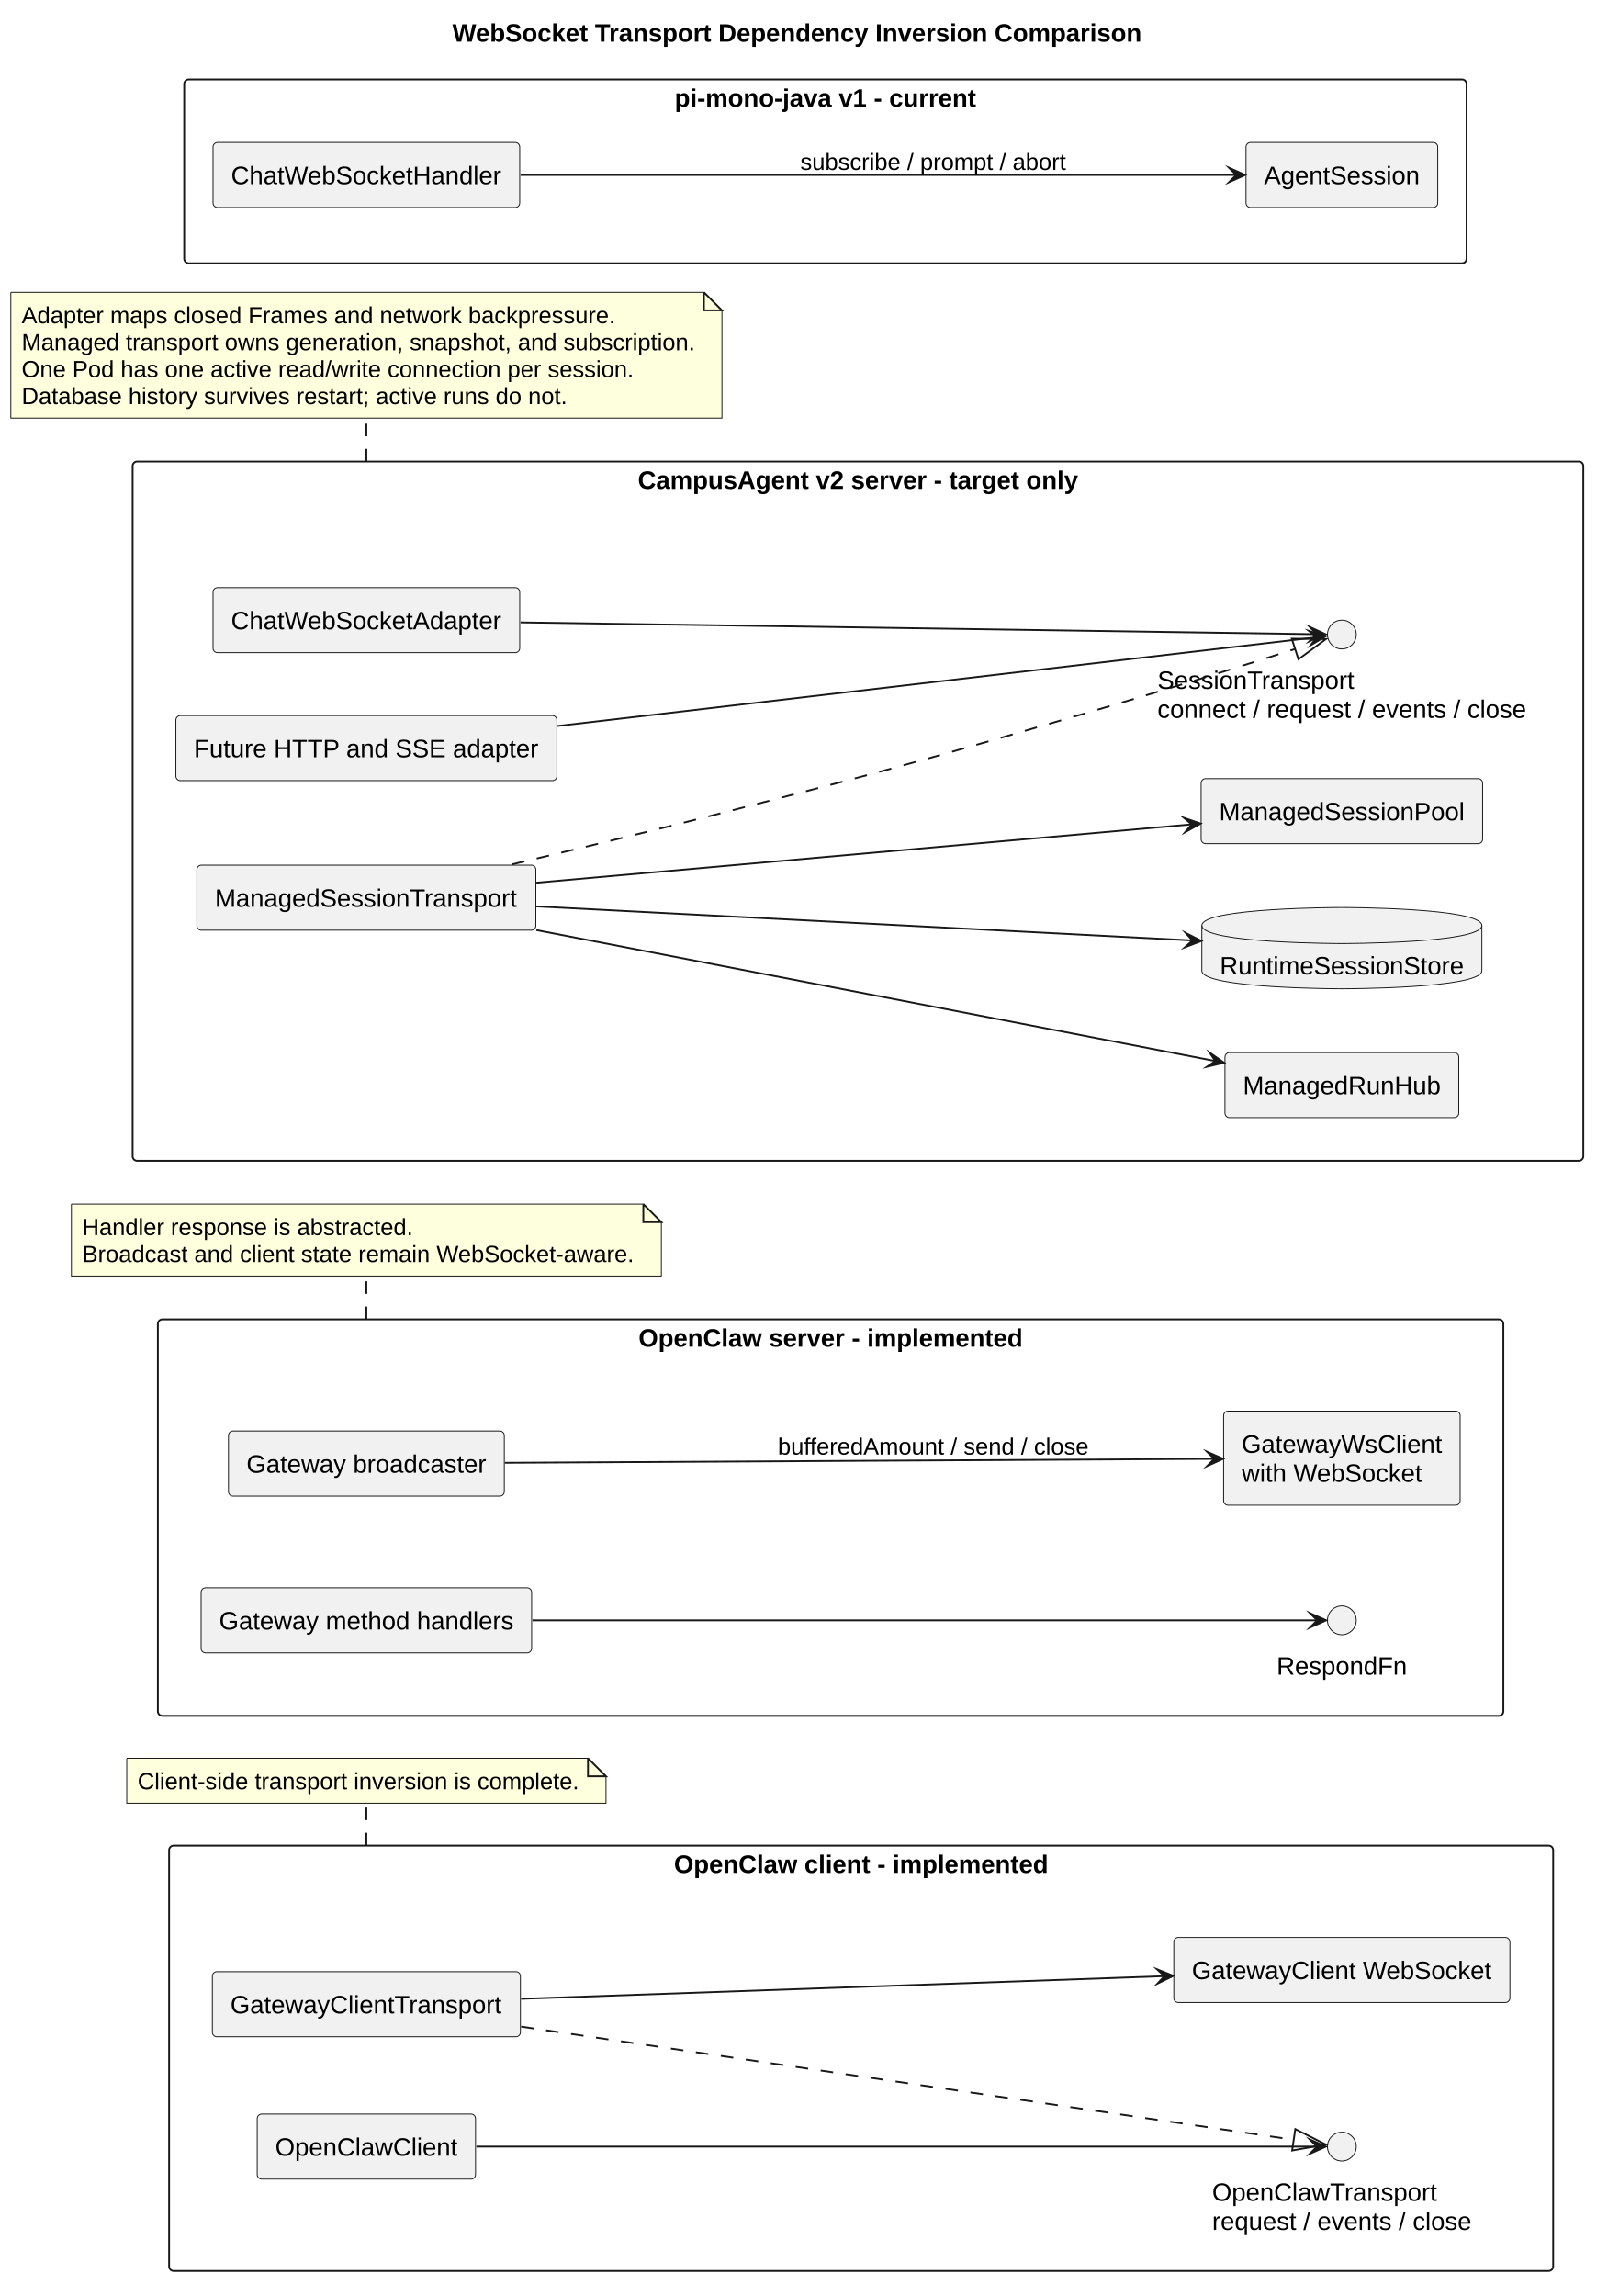
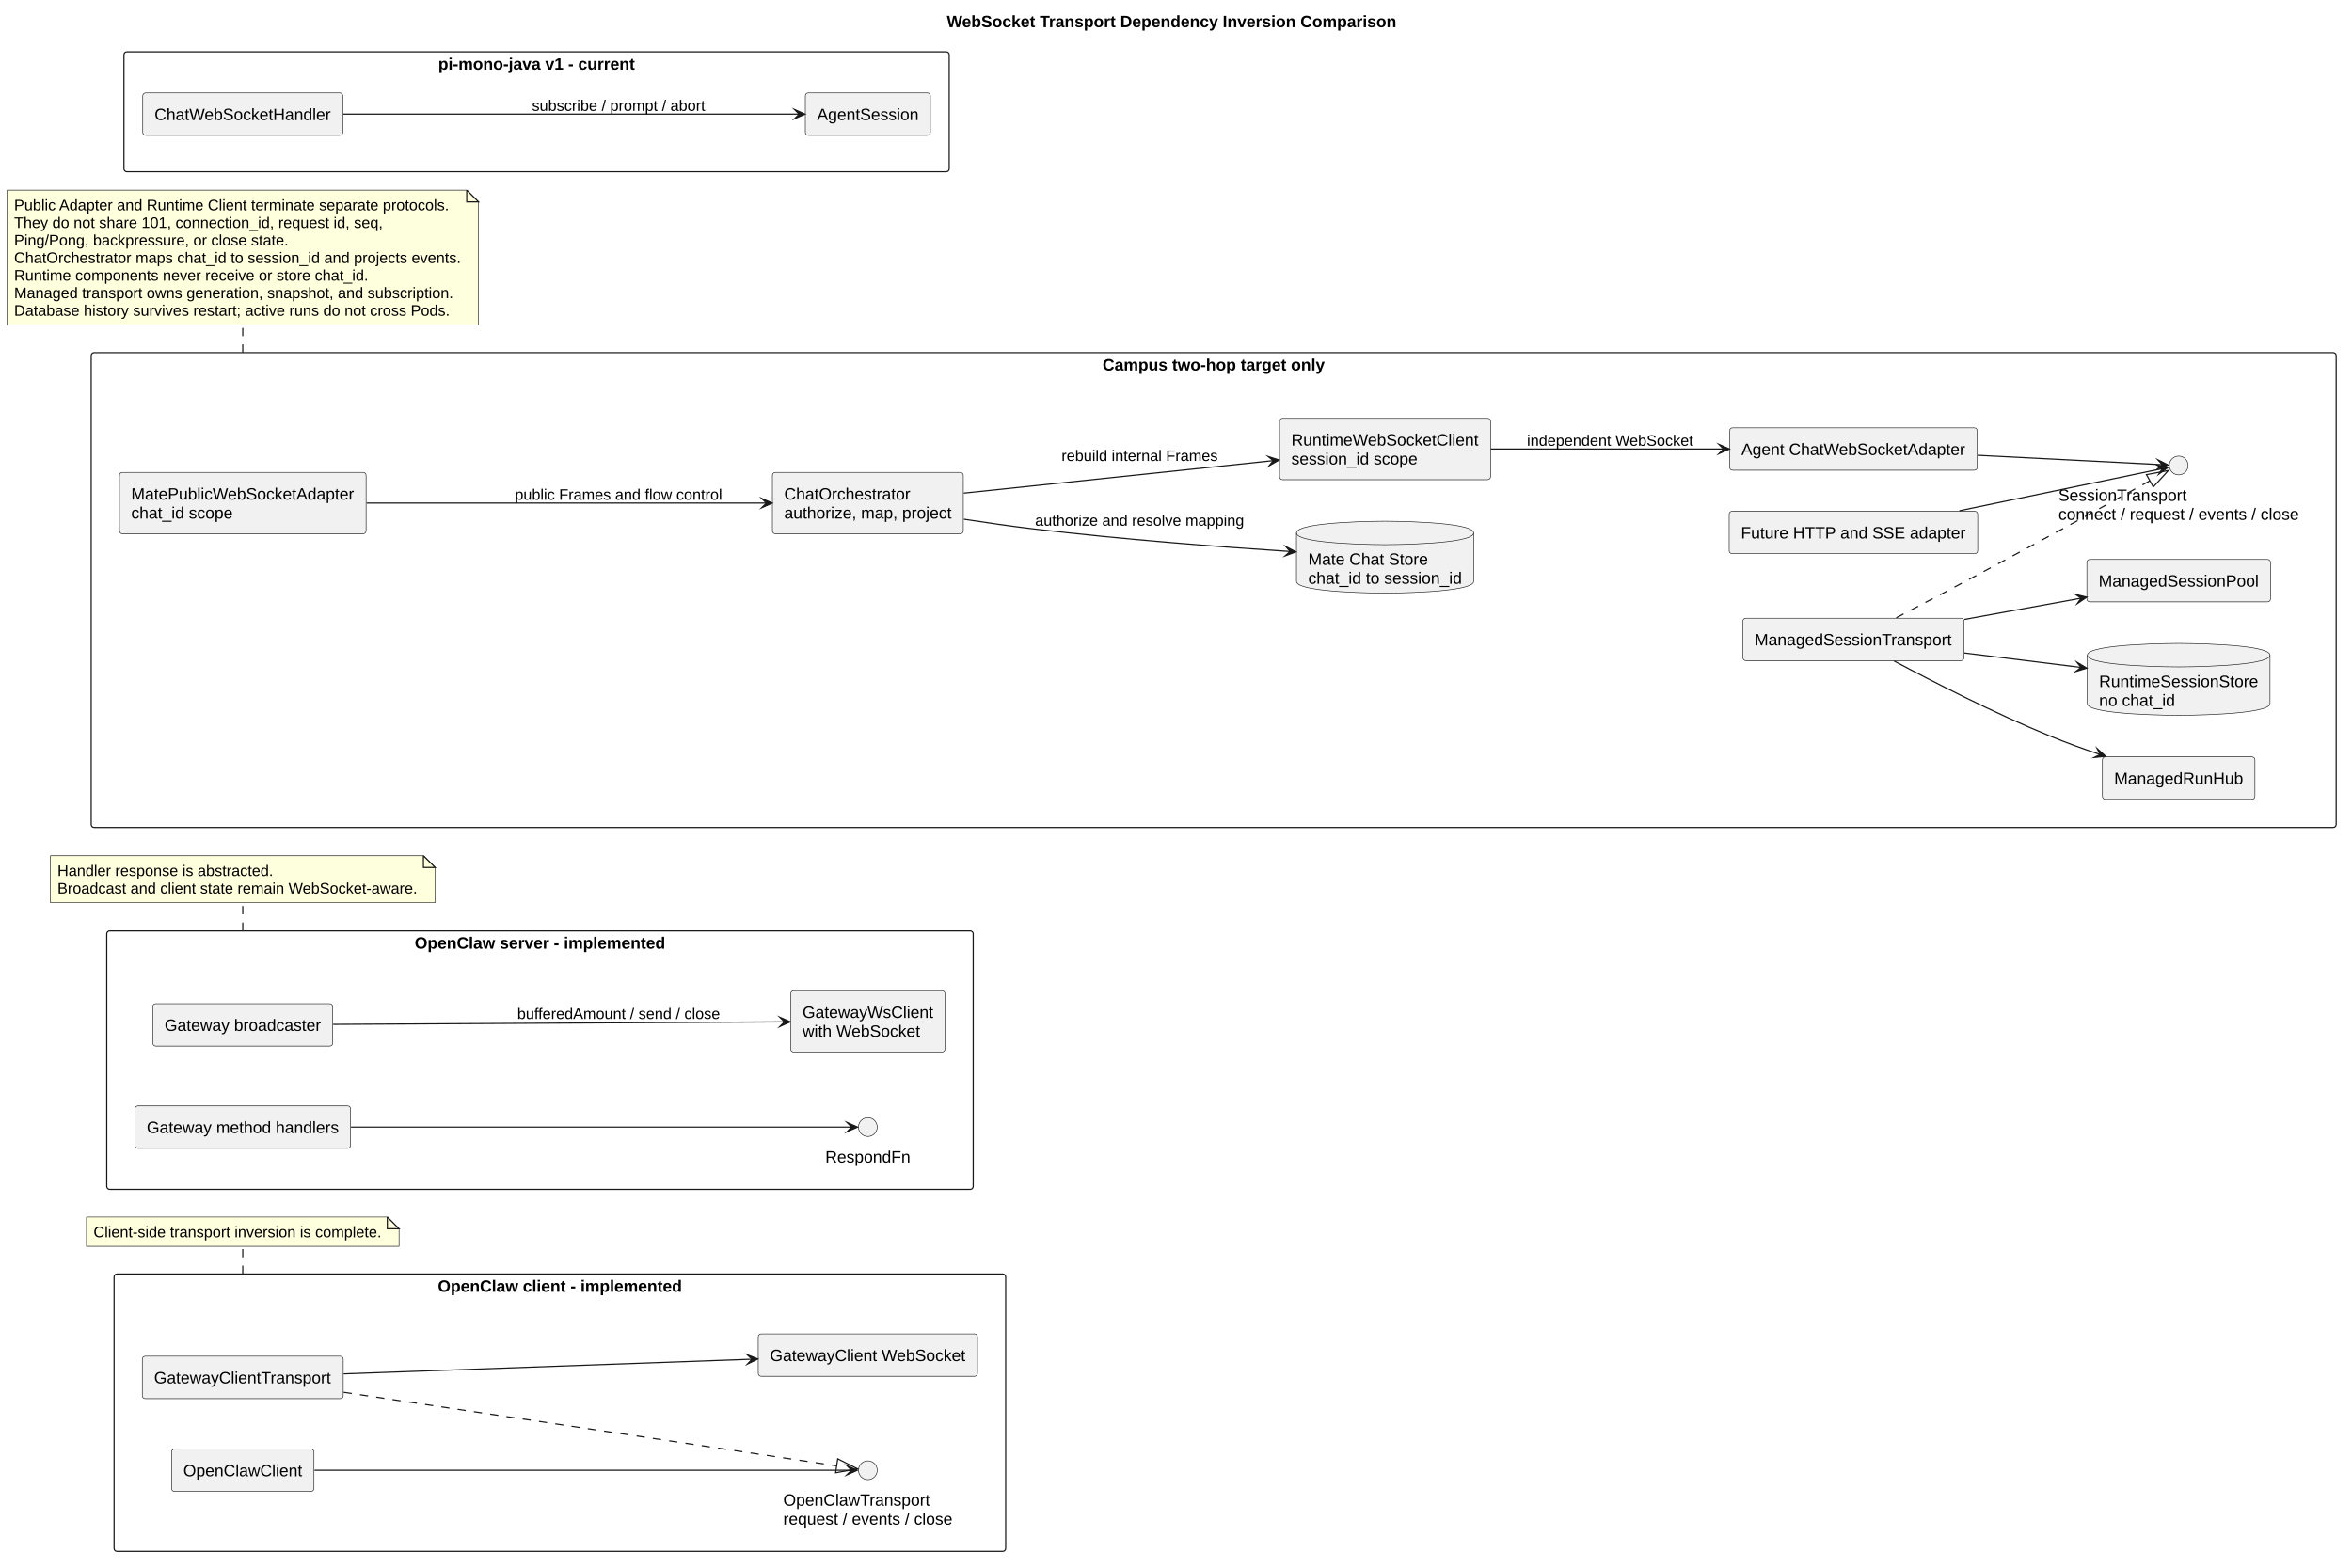
- <svg xmlns="http://www.w3.org/2000/svg" contentStyleType="text/css" data-diagram-type="DESCRIPTION" height="1274px" preserveAspectRatio="none" style="width:892px;height:1274px;background:#FFFFFF;" version="1.1" viewBox="0 0 892 1274" width="892px" zoomAndPan="magnify">
+ <svg xmlns="http://www.w3.org/2000/svg" contentStyleType="text/css" data-diagram-type="DESCRIPTION" height="1334px" preserveAspectRatio="none" style="width:2001px;height:1334px;background:#FFFFFF;" version="1.1" viewBox="0 0 2001 1334" width="2001px" zoomAndPan="magnify">
  <defs />
  <g>
-     <g class="title" data-source-line="285">
-       <text fill="#000000" font-family="Arial" font-size="14" font-weight="700" lengthAdjust="spacing" textLength="383.523" x="251.048" y="23.132">WebSocket Transport Dependency Inversion Comparison</text>
-     </g>
-     <g class="cluster" data-qualified-name="oc_client_pkg" data-source-line="310" id="ent0001">
-       <rect fill="none" height="236" rx="2.5" ry="2.5" style="stroke:#181818;stroke-width:1;" width="768.04" x="93.84" y="1024.099" />
-       <text fill="#000000" font-family="Arial" font-size="14" font-weight="700" lengthAdjust="spacing" textLength="207.703" x="374.008" y="1039.23">OpenClaw client - implemented</text>
-     </g>
-     <g class="cluster" data-qualified-name="oc_server_pkg" data-source-line="321" id="ent0009">
-       <rect fill="none" height="220" rx="2.5" ry="2.5" style="stroke:#181818;stroke-width:1;" width="746.65" x="87.6" y="732.099" />
-       <text fill="#000000" font-family="Arial" font-size="14" font-weight="700" lengthAdjust="spacing" textLength="213.179" x="354.336" y="747.231">OpenClaw server - implemented</text>
-     </g>
-     <g class="cluster" data-qualified-name="java_v1_pkg" data-source-line="331" id="ent0016">
-       <rect fill="none" height="102" rx="2.5" ry="2.5" style="stroke:#181818;stroke-width:1;" width="711.6" x="102.22" y="44.099" />
-       <text fill="#000000" font-family="Arial" font-size="14" font-weight="700" lengthAdjust="spacing" textLength="167.255" x="374.393" y="59.23">pi-mono-java v1 - current</text>
-     </g>
-     <g class="cluster" data-qualified-name="cc_target_pkg" data-source-line="338" id="ent0020">
-       <rect fill="none" height="388" rx="2.5" ry="2.5" style="stroke:#181818;stroke-width:1;" width="805.02" x="73.6" y="256.099" />
-       <text fill="#000000" font-family="Arial" font-size="14" font-weight="700" lengthAdjust="spacing" textLength="244.296" x="353.962" y="271.231">CampusAgent v2 server - target only</text>
-     </g>
-     <g class="entity" data-qualified-name="oc_client_pkg.oc_sdk" data-source-line="311" id="ent0002">
-       <rect fill="#F1F1F1" height="36.099" rx="2.5" ry="2.5" style="stroke:#181818;stroke-width:0.5;" width="121.158" x="142.73" y="1173.049" />
-       <text fill="#000000" font-family="Arial" font-size="14" lengthAdjust="spacing" textLength="101.158" x="152.73" y="1196.18">OpenClawClient</text>
-     </g>
-     <g class="entity" data-qualified-name="oc_client_pkg.oc_transport" data-source-line="312" id="ent0003">
-       <ellipse cx="744.62" cy="1191.099" fill="#F1F1F1" rx="8" ry="8" style="stroke:#181818;stroke-width:0.5;" />
-       <text fill="#000000" font-family="Arial" font-size="14" lengthAdjust="spacing" textLength="125.275" x="672.638" y="1221.23">OpenClawTransport</text>
-       <text fill="#000000" font-family="Arial" font-size="14" lengthAdjust="spacing" textLength="143.965" x="672.638" y="1237.329">request / events / close</text>
-     </g>
-     <g class="entity" data-qualified-name="oc_client_pkg.oc_ws_transport" data-source-line="313" id="ent0004">
-       <rect fill="#F1F1F1" height="36.099" rx="2.5" ry="2.5" style="stroke:#181818;stroke-width:0.5;" width="170.951" x="117.84" y="1094.049" />
-       <text fill="#000000" font-family="Arial" font-size="14" lengthAdjust="spacing" textLength="150.951" x="127.84" y="1117.18">GatewayClientTransport</text>
-     </g>
-     <g class="entity" data-qualified-name="oc_client_pkg.oc_ws_client" data-source-line="314" id="ent0005">
-       <rect fill="#F1F1F1" height="36.099" rx="2.5" ry="2.5" style="stroke:#181818;stroke-width:0.5;" width="186.517" x="651.36" y="1075.049" />
-       <text fill="#000000" font-family="Arial" font-size="14" lengthAdjust="spacing" textLength="166.517" x="661.36" y="1098.18">GatewayClient WebSocket</text>
-     </g>
-     <g class="entity" data-qualified-name="oc_server_pkg.oc_handlers" data-source-line="322" id="ent0010">
-       <rect fill="#F1F1F1" height="36.099" rx="2.5" ry="2.5" style="stroke:#181818;stroke-width:0.5;" width="183.427" x="111.6" y="881.049" />
-       <text fill="#000000" font-family="Arial" font-size="14" lengthAdjust="spacing" textLength="163.427" x="121.6" y="904.181">Gateway method handlers</text>
-     </g>
-     <g class="entity" data-qualified-name="oc_server_pkg.oc_respond" data-source-line="323" id="ent0011">
-       <ellipse cx="744.62" cy="899.099" fill="#F1F1F1" rx="8" ry="8" style="stroke:#181818;stroke-width:0.5;" />
-       <text fill="#000000" font-family="Arial" font-size="14" lengthAdjust="spacing" textLength="72.379" x="708.431" y="929.231">RespondFn</text>
-     </g>
-     <g class="entity" data-qualified-name="oc_server_pkg.oc_broadcast" data-source-line="324" id="ent0012">
-       <rect fill="#F1F1F1" height="36.099" rx="2.5" ry="2.5" style="stroke:#181818;stroke-width:0.5;" width="153.068" x="126.78" y="794.049" />
-       <text fill="#000000" font-family="Arial" font-size="14" lengthAdjust="spacing" textLength="133.068" x="136.78" y="817.181">Gateway broadcaster</text>
-     </g>
-     <g class="entity" data-qualified-name="oc_server_pkg.oc_server_ws" data-source-line="325" id="ent0013">
-       <rect fill="#F1F1F1" height="52.197" rx="2.5" ry="2.5" style="stroke:#181818;stroke-width:0.5;" width="131.255" x="679" y="782.999" />
-       <text fill="#000000" font-family="Arial" font-size="14" lengthAdjust="spacing" textLength="111.255" x="689" y="806.13">GatewayWsClient</text>
-       <text fill="#000000" font-family="Arial" font-size="14" lengthAdjust="spacing" textLength="100.372" x="689" y="822.229">with WebSocket</text>
-     </g>
-     <g class="entity" data-qualified-name="java_v1_pkg.java_handler" data-source-line="332" id="ent0017">
-       <rect fill="#F1F1F1" height="36.099" rx="2.5" ry="2.5" style="stroke:#181818;stroke-width:0.5;" width="170.185" x="118.22" y="79.049" />
-       <text fill="#000000" font-family="Arial" font-size="14" lengthAdjust="spacing" textLength="150.185" x="128.22" y="102.18">ChatWebSocketHandler</text>
-     </g>
-     <g class="entity" data-qualified-name="java_v1_pkg.java_agent" data-source-line="333" id="ent0018">
-       <rect fill="#F1F1F1" height="36.099" rx="2.5" ry="2.5" style="stroke:#181818;stroke-width:0.5;" width="106.393" x="691.43" y="79.049" />
-       <text fill="#000000" font-family="Arial" font-size="14" lengthAdjust="spacing" textLength="86.393" x="701.43" y="102.18">AgentSession</text>
-     </g>
-     <g class="entity" data-qualified-name="cc_target_pkg.cc_adapter" data-source-line="339" id="ent0021">
-       <rect fill="#F1F1F1" height="36.099" rx="2.5" ry="2.5" style="stroke:#181818;stroke-width:0.5;" width="170.192" x="118.22" y="326.049" />
-       <text fill="#000000" font-family="Arial" font-size="14" lengthAdjust="spacing" textLength="150.192" x="128.22" y="349.18">ChatWebSocketAdapter</text>
-     </g>
-     <g class="entity" data-qualified-name="cc_target_pkg.cc_transport" data-source-line="340" id="ent0022">
-       <ellipse cx="744.62" cy="352.099" fill="#F1F1F1" rx="8" ry="8" style="stroke:#181818;stroke-width:0.5;" />
-       <text fill="#000000" font-family="Arial" font-size="14" lengthAdjust="spacing" textLength="109.717" x="642.286" y="382.231">SessionTransport</text>
-       <text fill="#000000" font-family="Arial" font-size="14" lengthAdjust="spacing" textLength="204.668" x="642.286" y="398.329">connect / request / events / close</text>
-     </g>
-     <g class="entity" data-qualified-name="cc_target_pkg.cc_managed" data-source-line="341" id="ent0023">
-       <rect fill="#F1F1F1" height="36.099" rx="2.5" ry="2.5" style="stroke:#181818;stroke-width:0.5;" width="188.096" x="109.26" y="480.049" />
-       <text fill="#000000" font-family="Arial" font-size="14" lengthAdjust="spacing" textLength="168.096" x="119.26" y="503.18">ManagedSessionTransport</text>
-     </g>
-     <g class="entity" data-qualified-name="cc_target_pkg.cc_pool" data-source-line="342" id="ent0024">
-       <rect fill="#F1F1F1" height="36.099" rx="2.5" ry="2.5" style="stroke:#181818;stroke-width:0.5;" width="156.206" x="666.52" y="432.049" />
-       <text fill="#000000" font-family="Arial" font-size="14" lengthAdjust="spacing" textLength="136.206" x="676.52" y="455.18">ManagedSessionPool</text>
-     </g>
-     <g class="entity" data-qualified-name="cc_target_pkg.cc_hub" data-source-line="343" id="ent0025">
-       <rect fill="#F1F1F1" height="36.099" rx="2.5" ry="2.5" style="stroke:#181818;stroke-width:0.5;" width="129.744" x="679.75" y="584.049" />
-       <text fill="#000000" font-family="Arial" font-size="14" lengthAdjust="spacing" textLength="109.744" x="689.75" y="607.181">ManagedRunHub</text>
-     </g>
-     <g class="entity" data-qualified-name="cc_target_pkg.cc_store" data-source-line="344" id="ent0026">
-       <path d="M666.92,513.549 C666.92,503.549 744.62,503.549 744.62,503.549 C744.62,503.549 822.319,503.549 822.319,513.549 L822.319,538.647 C822.319,548.647 744.62,548.647 744.62,548.647 C744.62,548.647 666.92,548.647 666.92,538.647 L666.92,513.549" fill="#F1F1F1" style="stroke:#181818;stroke-width:0.5;" />
-       <path d="M666.92,513.549 C666.92,523.549 744.62,523.549 744.62,523.549 C744.62,523.549 822.319,523.549 822.319,513.549" fill="none" style="stroke:#181818;stroke-width:0.5;" />
-       <text fill="#000000" font-family="Arial" font-size="14" lengthAdjust="spacing" textLength="135.399" x="676.92" y="540.681">RuntimeSessionStore</text>
-     </g>
-     <g class="entity" data-qualified-name="cc_target_pkg.cc_sse" data-source-line="345" id="ent0027">
-       <rect fill="#F1F1F1" height="36.099" rx="2.5" ry="2.5" style="stroke:#181818;stroke-width:0.5;" width="211.427" x="97.6" y="397.049" />
-       <text fill="#000000" font-family="Arial" font-size="14" lengthAdjust="spacing" textLength="191.427" x="107.6" y="420.18">Future HTTP and SSE adapter</text>
-     </g>
-     <g class="entity" data-qualified-name="GMN34" data-source-line="356" id="ent0035">
-       <path d="M70.34,975.629 L70.34,1000.577 L336.277,1000.577 L336.277,985.629 L326.277,975.629 L70.34,975.629" fill="#FEFFDD" style="stroke:#181818;stroke-width:0.5;" />
-       <path d="M326.277,975.629 L326.277,985.629 L336.277,985.629 L326.277,975.629" fill="#FEFFDD" style="stroke:#181818;stroke-width:1;" />
-       <text fill="#000000" font-family="Arial" font-size="13" lengthAdjust="spacing" textLength="244.937" x="76.34" y="992.822">Client-side transport inversion is complete.</text>
-     </g>
-     <g class="entity" data-qualified-name="GMN37" data-source-line="360" id="ent0038">
-       <path d="M39.63,668.149 L39.63,708.046 L367,708.046 L367,678.149 L357,668.149 L39.63,668.149" fill="#FEFFDD" style="stroke:#181818;stroke-width:0.5;" />
-       <path d="M357,668.149 L357,678.149 L367,678.149 L357,668.149" fill="#FEFFDD" style="stroke:#181818;stroke-width:1;" />
-       <text fill="#000000" font-family="Arial" font-size="13" lengthAdjust="spacing" textLength="183.542" x="45.63" y="685.342">Handler response is abstracted.</text>
-       <text fill="#000000" font-family="Arial" font-size="13" lengthAdjust="spacing" textLength="306.37" x="45.63" y="700.291">Broadcast and client state remain WebSocket-aware.</text>
-     </g>
-     <g class="entity" data-qualified-name="GMN40" data-source-line="365" id="ent0041">
-       <path d="M6,162.199 L6,231.994 L400.623,231.994 L400.623,172.199 L390.623,162.199 L6,162.199" fill="#FEFFDD" style="stroke:#181818;stroke-width:0.5;" />
-       <path d="M390.623,162.199 L390.623,172.199 L400.623,172.199 L390.623,162.199" fill="#FEFFDD" style="stroke:#181818;stroke-width:1;" />
-       <text fill="#000000" font-family="Arial" font-size="13" lengthAdjust="spacing" textLength="329.488" x="12" y="179.393">Adapter maps closed Frames and network backpressure.</text>
-       <text fill="#000000" font-family="Arial" font-size="13" lengthAdjust="spacing" textLength="373.623" x="12" y="194.341">Managed transport owns generation, snapshot, and subscription.</text>
-       <text fill="#000000" font-family="Arial" font-size="13" lengthAdjust="spacing" textLength="339.644" x="12" y="209.29">One Pod has one active read/write connection per session.</text>
-       <text fill="#000000" font-family="Arial" font-size="13" lengthAdjust="spacing" textLength="302.745" x="12" y="224.239">Database history survives restart; active runs do not.</text>
-     </g>
-     <g class="link" data-entity-1="ent0002" data-entity-2="ent0003" data-link-type="dependency" data-source-line="316" id="lnk6">
-       <path d="M264.35,1191.099 C392.29,1191.099 679.36,1191.099 730.81,1191.099" fill="none" id="oc_sdk-to-oc_transport" style="stroke:#181818;stroke-width:1;" />
-       <polygon fill="#181818" points="735.81,1191.099,726.81,1187.099,730.81,1191.099,726.81,1195.099,735.81,1191.099" style="stroke:#181818;stroke-width:1;stroke-linejoin:miter;stroke-miterlimit:10;" />
-     </g>
-     <g class="link" data-entity-1="ent0004" data-entity-2="ent0003" data-link-type="extension" data-source-line="317" id="lnk7">
-       <path d="M289.17,1124.529 C426.51,1144.649 669.28,1180.21 717.9,1187.331" fill="none" id="oc_ws_transport-to-oc_transport" style="stroke:#181818;stroke-width:1;stroke-dasharray:7,7;" />
-       <polygon fill="none" points="735.71,1189.939,718.769,1181.394,717.031,1193.267,735.71,1189.939" style="stroke:#181818;stroke-width:1;stroke-linejoin:miter;stroke-miterlimit:10;" />
-     </g>
-     <g class="link" data-entity-1="ent0004" data-entity-2="ent0005" data-link-type="dependency" data-source-line="318" id="lnk8">
-       <path d="M289.17,1109.109 C387.66,1105.639 544.503,1100.115 646.133,1096.535" fill="none" id="oc_ws_transport-to-oc_ws_client" style="stroke:#181818;stroke-width:1;" />
-       <polygon fill="#181818" points="651.13,1096.359,641.995,1092.678,646.133,1096.535,642.276,1100.673,651.13,1096.359" style="stroke:#181818;stroke-width:1;stroke-linejoin:miter;stroke-miterlimit:10;" />
-     </g>
-     <g class="link" data-entity-1="ent0010" data-entity-2="ent0011" data-link-type="dependency" data-source-line="327" id="lnk14">
-       <path d="M295.49,899.099 C434.56,899.099 683.57,899.099 730.92,899.099" fill="none" id="oc_handlers-to-oc_respond" style="stroke:#181818;stroke-width:1;" />
-       <polygon fill="#181818" points="735.92,899.099,726.92,895.099,730.92,899.099,726.92,903.099,735.92,899.099" style="stroke:#181818;stroke-width:1;stroke-linejoin:miter;stroke-miterlimit:10;" />
-     </g>
-     <g class="link" data-entity-1="ent0012" data-entity-2="ent0013" data-link-type="dependency" data-source-line="328" id="lnk15">
-       <path d="M280.15,811.679 C386.63,811.089 573.59,810.047 673.78,809.487" fill="none" id="oc_broadcast-to-oc_server_ws" style="stroke:#181818;stroke-width:1;" />
-       <polygon fill="#181818" points="678.78,809.459,669.758,805.509,673.78,809.487,669.803,813.509,678.78,809.459" style="stroke:#181818;stroke-width:1;stroke-linejoin:miter;stroke-miterlimit:10;" />
-       <text fill="#000000" font-family="Arial" font-size="13" lengthAdjust="spacing" textLength="172.713" x="431.62" y="807.092">bufferedAmount / send / close</text>
-     </g>
-     <g class="link" data-entity-1="ent0017" data-entity-2="ent0018" data-link-type="dependency" data-source-line="335" id="lnk19">
-       <path d="M288.88,97.099 C401.52,97.099 592.45,97.099 685.99,97.099" fill="none" id="java_handler-to-java_agent" style="stroke:#181818;stroke-width:1;" />
-       <polygon fill="#181818" points="690.99,97.099,681.99,93.099,685.99,97.099,681.99,101.099,690.99,97.099" style="stroke:#181818;stroke-width:1;stroke-linejoin:miter;stroke-miterlimit:10;" />
-       <text fill="#000000" font-family="Arial" font-size="13" lengthAdjust="spacing" textLength="147.399" x="444.12" y="94.293">subscribe / prompt / abort</text>
-     </g>
-     <g class="link" data-entity-1="ent0021" data-entity-2="ent0022" data-link-type="dependency" data-source-line="347" id="lnk28">
-       <path d="M288.88,345.349 C426.13,347.389 682.02,351.185 730.701,351.905" fill="none" id="cc_adapter-to-cc_transport" style="stroke:#181818;stroke-width:1;" />
-       <polygon fill="#181818" points="735.7,351.979,726.76,347.846,730.701,351.905,726.642,355.845,735.7,351.979" style="stroke:#181818;stroke-width:1;stroke-linejoin:miter;stroke-miterlimit:10;" />
-     </g>
-     <g class="link" data-entity-1="ent0027" data-entity-2="ent0022" data-link-type="dependency" data-source-line="348" id="lnk29">
-       <path d="M309.26,402.839 C450.52,386.339 684.574,358.999 730.794,353.599" fill="none" id="cc_sse-to-cc_transport" style="stroke:#181818;stroke-width:1;" />
-       <polygon fill="#181818" points="735.76,353.019,726.357,350.09,730.794,353.599,727.285,358.036,735.76,353.019" style="stroke:#181818;stroke-width:1;stroke-linejoin:miter;stroke-miterlimit:10;" />
-     </g>
-     <g class="link" data-entity-1="ent0023" data-entity-2="ent0022" data-link-type="extension" data-source-line="349" id="lnk30">
-       <path d="M284.21,479.599 C319.9,471.169 362.44,460.909 400.62,451.099 C491.69,427.709 514.37,421.439 604.62,395.099 C654.82,380.449 697.581,366.88 718.671,360.11" fill="none" id="cc_managed-to-cc_transport" style="stroke:#181818;stroke-width:1;stroke-dasharray:7,7;" />
-       <polygon fill="none" points="735.81,354.609,716.837,354.397,720.505,365.823,735.81,354.609" style="stroke:#181818;stroke-width:1;stroke-linejoin:miter;stroke-miterlimit:10;" />
-     </g>
-     <g class="link" data-entity-1="ent0023" data-entity-2="ent0024" data-link-type="dependency" data-source-line="350" id="lnk31">
-       <path d="M297.64,489.789 C401.95,480.509 563.97,466.092 661.29,457.422" fill="none" id="cc_managed-to-cc_pool" style="stroke:#181818;stroke-width:1;" />
-       <polygon fill="#181818" points="666.27,456.979,656.951,453.793,661.29,457.422,657.66,461.762,666.27,456.979" style="stroke:#181818;stroke-width:1;stroke-linejoin:miter;stroke-miterlimit:10;" />
-     </g>
-     <g class="link" data-entity-1="ent0023" data-entity-2="ent0025" data-link-type="dependency" data-source-line="351" id="lnk32">
-       <path d="M297.64,516.099 C406.77,537.139 579.62,570.472 674.41,588.752" fill="none" id="cc_managed-to-cc_hub" style="stroke:#181818;stroke-width:1;" />
-       <polygon fill="#181818" points="679.32,589.699,671.24,584.067,674.41,588.752,669.725,591.922,679.32,589.699" style="stroke:#181818;stroke-width:1;stroke-linejoin:miter;stroke-miterlimit:10;" />
-     </g>
-     <g class="link" data-entity-1="ent0023" data-entity-2="ent0026" data-link-type="dependency" data-source-line="352" id="lnk33">
-       <path d="M297.64,502.949 C402.1,508.369 564.437,516.799 661.707,521.849" fill="none" id="cc_managed-to-cc_store" style="stroke:#181818;stroke-width:1;" />
-       <polygon fill="#181818" points="666.7,522.109,657.919,517.647,661.707,521.849,657.505,525.637,666.7,522.109" style="stroke:#181818;stroke-width:1;stroke-linejoin:miter;stroke-miterlimit:10;" />
-     </g>
-     <g class="link" data-entity-1="ent0001" data-entity-2="ent0035" data-link-type="association" data-source-line="356" id="lnk36">
-       <path d="M203.31,1023.949 C203.31,1023.884 203.31,1023.819 203.31,1023.754 C203.31,1023.625 203.31,1023.495 203.31,1023.365 C203.31,1023.106 203.31,1022.846 203.31,1022.587 C203.31,1021.549 203.31,1020.512 203.31,1019.474 C203.31,1017.399 203.31,1015.324 203.31,1013.249 C203.31,1009.099 203.31,1004.949 203.31,1000.799" fill="none" id="oc_client_pkg-GMN34" style="stroke:#181818;stroke-width:1;stroke-dasharray:7,7;" />
-     </g>
-     <g class="link" data-entity-1="ent0009" data-entity-2="ent0038" data-link-type="association" data-source-line="360" id="lnk39">
-       <path d="M203.31,731.96 C203.31,731.894 203.31,731.83 203.31,731.765 C203.31,731.245 203.31,730.725 203.31,730.206 C203.31,729.166 203.31,728.127 203.31,727.087 C203.31,725.009 203.31,722.93 203.31,720.851 C203.31,716.694 203.31,712.536 203.31,708.379" fill="none" id="oc_server_pkg-GMN37" style="stroke:#181818;stroke-width:1;stroke-dasharray:7,7;" />
-     </g>
-     <g class="link" data-entity-1="ent0020" data-entity-2="ent0041" data-link-type="association" data-source-line="365" id="lnk42">
-       <path d="M203.31,256.062 C203.31,255.996 203.31,255.931 203.31,255.866 C203.31,255.345 203.31,254.825 203.31,254.304 C203.31,253.262 203.31,252.221 203.31,251.179 C203.31,249.096 203.31,247.013 203.31,244.93 C203.31,240.763 203.31,236.596 203.31,232.429" fill="none" id="cc_target_pkg-GMN40" style="stroke:#181818;stroke-width:1;stroke-dasharray:7,7;" />
+     <g class="title" data-source-line="316">
+       <text fill="#000000" font-family="Arial" font-size="14" font-weight="700" lengthAdjust="spacing" textLength="383.523" x="805.508" y="23.132">WebSocket Transport Dependency Inversion Comparison</text>
+     </g>
+     <g class="cluster" data-qualified-name="oc_client_pkg" data-source-line="344" id="ent0001">
+       <rect fill="none" height="236" rx="2.5" ry="2.5" style="stroke:#181818;stroke-width:1;" width="758.53" x="97.07" y="1084.099" />
+       <text fill="#000000" font-family="Arial" font-size="14" font-weight="700" lengthAdjust="spacing" textLength="207.703" x="372.483" y="1099.23">OpenClaw client - implemented</text>
+     </g>
+     <g class="cluster" data-qualified-name="oc_server_pkg" data-source-line="355" id="ent0009">
+       <rect fill="none" height="220" rx="2.5" ry="2.5" style="stroke:#181818;stroke-width:1;" width="737.14" x="90.83" y="792.099" />
+       <text fill="#000000" font-family="Arial" font-size="14" font-weight="700" lengthAdjust="spacing" textLength="213.179" x="352.811" y="807.231">OpenClaw server - implemented</text>
+     </g>
+     <g class="cluster" data-qualified-name="java_v1_pkg" data-source-line="365" id="ent0016">
+       <rect fill="none" height="102" rx="2.5" ry="2.5" style="stroke:#181818;stroke-width:1;" width="702.09" x="105.45" y="44.099" />
+       <text fill="#000000" font-family="Arial" font-size="14" font-weight="700" lengthAdjust="spacing" textLength="167.255" x="372.868" y="59.23">pi-mono-java v1 - current</text>
+     </g>
+     <g class="cluster" data-qualified-name="cc_target_pkg" data-source-line="372" id="ent0020">
+       <rect fill="none" height="404" rx="2.5" ry="2.5" style="stroke:#181818;stroke-width:1;" width="1909.94" x="77.6" y="300.099" />
+       <text fill="#000000" font-family="Arial" font-size="14" font-weight="700" lengthAdjust="spacing" textLength="189" x="938.07" y="315.231">Campus two-hop target only</text>
+     </g>
+     <g class="entity" data-qualified-name="oc_client_pkg.oc_sdk" data-source-line="345" id="ent0002">
+       <rect fill="#F1F1F1" height="36.099" rx="2.5" ry="2.5" style="stroke:#181818;stroke-width:0.5;" width="121.158" x="145.96" y="1233.049" />
+       <text fill="#000000" font-family="Arial" font-size="14" lengthAdjust="spacing" textLength="101.158" x="155.96" y="1256.18">OpenClawClient</text>
+     </g>
+     <g class="entity" data-qualified-name="oc_client_pkg.oc_transport" data-source-line="346" id="ent0003">
+       <ellipse cx="738.34" cy="1251.099" fill="#F1F1F1" rx="8" ry="8" style="stroke:#181818;stroke-width:0.5;" />
+       <text fill="#000000" font-family="Arial" font-size="14" lengthAdjust="spacing" textLength="125.275" x="666.358" y="1281.23">OpenClawTransport</text>
+       <text fill="#000000" font-family="Arial" font-size="14" lengthAdjust="spacing" textLength="143.965" x="666.358" y="1297.329">request / events / close</text>
+     </g>
+     <g class="entity" data-qualified-name="oc_client_pkg.oc_ws_transport" data-source-line="347" id="ent0004">
+       <rect fill="#F1F1F1" height="36.099" rx="2.5" ry="2.5" style="stroke:#181818;stroke-width:0.5;" width="170.951" x="121.07" y="1154.049" />
+       <text fill="#000000" font-family="Arial" font-size="14" lengthAdjust="spacing" textLength="150.951" x="131.07" y="1177.18">GatewayClientTransport</text>
+     </g>
+     <g class="entity" data-qualified-name="oc_client_pkg.oc_ws_client" data-source-line="348" id="ent0005">
+       <rect fill="#F1F1F1" height="36.099" rx="2.5" ry="2.5" style="stroke:#181818;stroke-width:0.5;" width="186.517" x="645.08" y="1135.049" />
+       <text fill="#000000" font-family="Arial" font-size="14" lengthAdjust="spacing" textLength="166.517" x="655.08" y="1158.18">GatewayClient WebSocket</text>
+     </g>
+     <g class="entity" data-qualified-name="oc_server_pkg.oc_handlers" data-source-line="356" id="ent0010">
+       <rect fill="#F1F1F1" height="36.099" rx="2.5" ry="2.5" style="stroke:#181818;stroke-width:0.5;" width="183.427" x="114.83" y="941.049" />
+       <text fill="#000000" font-family="Arial" font-size="14" lengthAdjust="spacing" textLength="163.427" x="124.83" y="964.181">Gateway method handlers</text>
+     </g>
+     <g class="entity" data-qualified-name="oc_server_pkg.oc_respond" data-source-line="357" id="ent0011">
+       <ellipse cx="738.34" cy="959.099" fill="#F1F1F1" rx="8" ry="8" style="stroke:#181818;stroke-width:0.5;" />
+       <text fill="#000000" font-family="Arial" font-size="14" lengthAdjust="spacing" textLength="72.379" x="702.15" y="989.231">RespondFn</text>
+     </g>
+     <g class="entity" data-qualified-name="oc_server_pkg.oc_broadcast" data-source-line="358" id="ent0012">
+       <rect fill="#F1F1F1" height="36.099" rx="2.5" ry="2.5" style="stroke:#181818;stroke-width:0.5;" width="153.068" x="130.01" y="854.049" />
+       <text fill="#000000" font-family="Arial" font-size="14" lengthAdjust="spacing" textLength="133.068" x="140.01" y="877.181">Gateway broadcaster</text>
+     </g>
+     <g class="entity" data-qualified-name="oc_server_pkg.oc_server_ws" data-source-line="359" id="ent0013">
+       <rect fill="#F1F1F1" height="52.197" rx="2.5" ry="2.5" style="stroke:#181818;stroke-width:0.5;" width="131.255" x="672.72" y="842.999" />
+       <text fill="#000000" font-family="Arial" font-size="14" lengthAdjust="spacing" textLength="111.255" x="682.72" y="866.13">GatewayWsClient</text>
+       <text fill="#000000" font-family="Arial" font-size="14" lengthAdjust="spacing" textLength="100.372" x="682.72" y="882.229">with WebSocket</text>
+     </g>
+     <g class="entity" data-qualified-name="java_v1_pkg.java_handler" data-source-line="366" id="ent0017">
+       <rect fill="#F1F1F1" height="36.099" rx="2.5" ry="2.5" style="stroke:#181818;stroke-width:0.5;" width="170.185" x="121.45" y="79.049" />
+       <text fill="#000000" font-family="Arial" font-size="14" lengthAdjust="spacing" textLength="150.185" x="131.45" y="102.18">ChatWebSocketHandler</text>
+     </g>
+     <g class="entity" data-qualified-name="java_v1_pkg.java_agent" data-source-line="367" id="ent0018">
+       <rect fill="#F1F1F1" height="36.099" rx="2.5" ry="2.5" style="stroke:#181818;stroke-width:0.5;" width="106.393" x="685.15" y="79.049" />
+       <text fill="#000000" font-family="Arial" font-size="14" lengthAdjust="spacing" textLength="86.393" x="695.15" y="102.18">AgentSession</text>
+     </g>
+     <g class="entity" data-qualified-name="cc_target_pkg.cc_public_adapter" data-source-line="373" id="ent0021">
+       <rect fill="#F1F1F1" height="52.197" rx="2.5" ry="2.5" style="stroke:#181818;stroke-width:0.5;" width="209.875" x="101.6" y="401.999" />
+       <text fill="#000000" font-family="Arial" font-size="14" lengthAdjust="spacing" textLength="189.875" x="111.6" y="425.13">MatePublicWebSocketAdapter</text>
+       <text fill="#000000" font-family="Arial" font-size="14" lengthAdjust="spacing" textLength="86.393" x="111.6" y="441.229">chat_id scope</text>
+     </g>
+     <g class="entity" data-qualified-name="cc_target_pkg.cc_orchestrator" data-source-line="374" id="ent0022">
+       <rect fill="#F1F1F1" height="52.197" rx="2.5" ry="2.5" style="stroke:#181818;stroke-width:0.5;" width="162.406" x="657.14" y="401.999" />
+       <text fill="#000000" font-family="Arial" font-size="14" lengthAdjust="spacing" textLength="107.372" x="667.14" y="425.13">ChatOrchestrator</text>
+       <text fill="#000000" font-family="Arial" font-size="14" lengthAdjust="spacing" textLength="142.406" x="667.14" y="441.229">authorize, map, project</text>
+     </g>
+     <g class="entity" data-qualified-name="cc_target_pkg.cc_chat_store" data-source-line="375" id="ent0023">
+       <path d="M1102.98,453.499 C1102.98,443.499 1178.355,443.499 1178.355,443.499 C1178.355,443.499 1253.731,443.499 1253.731,453.499 L1253.731,494.696 C1253.731,504.696 1178.355,504.696 1178.355,504.696 C1178.355,504.696 1102.98,504.696 1102.98,494.696 L1102.98,453.499" fill="#F1F1F1" style="stroke:#181818;stroke-width:0.5;" />
+       <path d="M1102.98,453.499 C1102.98,463.499 1178.355,463.499 1178.355,463.499 C1178.355,463.499 1253.731,463.499 1253.731,453.499" fill="none" style="stroke:#181818;stroke-width:0.5;" />
+       <text fill="#000000" font-family="Arial" font-size="14" lengthAdjust="spacing" textLength="101.938" x="1112.98" y="480.63">Mate Chat Store</text>
+       <text fill="#000000" font-family="Arial" font-size="14" lengthAdjust="spacing" textLength="130.751" x="1112.98" y="496.729">chat_id to session_id</text>
+     </g>
+     <g class="entity" data-qualified-name="cc_target_pkg.cc_runtime_client" data-source-line="376" id="ent0024">
+       <rect fill="#F1F1F1" height="52.197" rx="2.5" ry="2.5" style="stroke:#181818;stroke-width:0.5;" width="179.51" x="1088.6" y="355.999" />
+       <text fill="#000000" font-family="Arial" font-size="14" lengthAdjust="spacing" textLength="159.51" x="1098.6" y="379.13">RuntimeWebSocketClient</text>
+       <text fill="#000000" font-family="Arial" font-size="14" lengthAdjust="spacing" textLength="107.399" x="1098.6" y="395.229">session_id scope</text>
+     </g>
+     <g class="entity" data-qualified-name="cc_target_pkg.cc_adapter" data-source-line="377" id="ent0025">
+       <rect fill="#F1F1F1" height="36.099" rx="2.5" ry="2.5" style="stroke:#181818;stroke-width:0.5;" width="210.668" x="1471.49" y="364.049" />
+       <text fill="#000000" font-family="Arial" font-size="14" lengthAdjust="spacing" textLength="190.668" x="1481.49" y="387.18">Agent ChatWebSocketAdapter</text>
+     </g>
+     <g class="entity" data-qualified-name="cc_target_pkg.cc_transport" data-source-line="378" id="ent0026">
+       <ellipse cx="1853.54" cy="396.099" fill="#F1F1F1" rx="8" ry="8" style="stroke:#181818;stroke-width:0.5;" />
+       <text fill="#000000" font-family="Arial" font-size="14" lengthAdjust="spacing" textLength="109.717" x="1751.206" y="426.231">SessionTransport</text>
+       <text fill="#000000" font-family="Arial" font-size="14" lengthAdjust="spacing" textLength="204.668" x="1751.206" y="442.329">connect / request / events / close</text>
+     </g>
+     <g class="entity" data-qualified-name="cc_target_pkg.cc_managed" data-source-line="379" id="ent0027">
+       <rect fill="#F1F1F1" height="36.099" rx="2.5" ry="2.5" style="stroke:#181818;stroke-width:0.5;" width="188.096" x="1482.78" y="526.049" />
+       <text fill="#000000" font-family="Arial" font-size="14" lengthAdjust="spacing" textLength="168.096" x="1492.78" y="549.181">ManagedSessionTransport</text>
+     </g>
+     <g class="entity" data-qualified-name="cc_target_pkg.cc_pool" data-source-line="380" id="ent0028">
+       <rect fill="#F1F1F1" height="36.099" rx="2.5" ry="2.5" style="stroke:#181818;stroke-width:0.5;" width="156.206" x="1775.43" y="476.049" />
+       <text fill="#000000" font-family="Arial" font-size="14" lengthAdjust="spacing" textLength="136.206" x="1785.43" y="499.18">ManagedSessionPool</text>
+     </g>
+     <g class="entity" data-qualified-name="cc_target_pkg.cc_hub" data-source-line="381" id="ent0029">
+       <rect fill="#F1F1F1" height="36.099" rx="2.5" ry="2.5" style="stroke:#181818;stroke-width:0.5;" width="129.744" x="1788.67" y="644.049" />
+       <text fill="#000000" font-family="Arial" font-size="14" lengthAdjust="spacing" textLength="109.744" x="1798.67" y="667.181">ManagedRunHub</text>
+     </g>
+     <g class="entity" data-qualified-name="cc_target_pkg.cc_store" data-source-line="382" id="ent0030">
+       <path d="M1775.84,557.499 C1775.84,547.499 1853.54,547.499 1853.54,547.499 C1853.54,547.499 1931.239,547.499 1931.239,557.499 L1931.239,598.696 C1931.239,608.696 1853.54,608.696 1853.54,608.696 C1853.54,608.696 1775.84,608.696 1775.84,598.696 L1775.84,557.499" fill="#F1F1F1" style="stroke:#181818;stroke-width:0.5;" />
+       <path d="M1775.84,557.499 C1775.84,567.499 1853.54,567.499 1853.54,567.499 C1853.54,567.499 1931.239,567.499 1931.239,557.499" fill="none" style="stroke:#181818;stroke-width:0.5;" />
+       <text fill="#000000" font-family="Arial" font-size="14" lengthAdjust="spacing" textLength="135.399" x="1785.84" y="584.63">RuntimeSessionStore</text>
+       <text fill="#000000" font-family="Arial" font-size="14" lengthAdjust="spacing" textLength="64.606" x="1785.84" y="600.729">no chat_id</text>
+     </g>
+     <g class="entity" data-qualified-name="cc_target_pkg.cc_sse" data-source-line="383" id="ent0031">
+       <rect fill="#F1F1F1" height="36.099" rx="2.5" ry="2.5" style="stroke:#181818;stroke-width:0.5;" width="211.427" x="1471.11" y="435.049" />
+       <text fill="#000000" font-family="Arial" font-size="14" lengthAdjust="spacing" textLength="191.427" x="1481.11" y="458.18">Future HTTP and SSE adapter</text>
+     </g>
+     <g class="entity" data-qualified-name="GMN42" data-source-line="398" id="ent0043">
+       <path d="M73.57,1035.629 L73.57,1060.577 L339.507,1060.577 L339.507,1045.629 L329.507,1035.629 L73.57,1035.629" fill="#FEFFDD" style="stroke:#181818;stroke-width:0.5;" />
+       <path d="M329.507,1035.629 L329.507,1045.629 L339.507,1045.629 L329.507,1035.629" fill="#FEFFDD" style="stroke:#181818;stroke-width:1;" />
+       <text fill="#000000" font-family="Arial" font-size="13" lengthAdjust="spacing" textLength="244.937" x="79.57" y="1052.822">Client-side transport inversion is complete.</text>
+     </g>
+     <g class="entity" data-qualified-name="GMN45" data-source-line="402" id="ent0046">
+       <path d="M42.86,728.149 L42.86,768.046 L370.23,768.046 L370.23,738.149 L360.23,728.149 L42.86,728.149" fill="#FEFFDD" style="stroke:#181818;stroke-width:0.5;" />
+       <path d="M360.23,728.149 L360.23,738.149 L370.23,738.149 L360.23,728.149" fill="#FEFFDD" style="stroke:#181818;stroke-width:1;" />
+       <text fill="#000000" font-family="Arial" font-size="13" lengthAdjust="spacing" textLength="183.542" x="48.86" y="745.342">Handler response is abstracted.</text>
+       <text fill="#000000" font-family="Arial" font-size="13" lengthAdjust="spacing" textLength="306.37" x="48.86" y="760.291">Broadcast and client state remain WebSocket-aware.</text>
+     </g>
+     <g class="entity" data-qualified-name="GMN48" data-source-line="407" id="ent0049">
+       <path d="M6,161.779 L6,276.42 L407.085,276.42 L407.085,171.779 L397.085,161.779 L6,161.779" fill="#FEFFDD" style="stroke:#181818;stroke-width:0.5;" />
+       <path d="M397.085,161.779 L397.085,171.779 L407.085,171.779 L397.085,161.779" fill="#FEFFDD" style="stroke:#181818;stroke-width:1;" />
+       <text fill="#000000" font-family="Arial" font-size="13" lengthAdjust="spacing" textLength="370.697" x="12" y="178.972">Public Adapter and Runtime Client terminate separate protocols.</text>
+       <text fill="#000000" font-family="Arial" font-size="13" lengthAdjust="spacing" textLength="313.65" x="12" y="193.921">They do not share 101, connection_id, request id, seq,</text>
+       <text fill="#000000" font-family="Arial" font-size="13" lengthAdjust="spacing" textLength="233.403" x="12" y="208.87">Ping/Pong, backpressure, or close state.</text>
+       <text fill="#000000" font-family="Arial" font-size="13" lengthAdjust="spacing" textLength="380.085" x="12" y="223.819">ChatOrchestrator maps chat_id to session_id and projects events.</text>
+       <text fill="#000000" font-family="Arial" font-size="13" lengthAdjust="spacing" textLength="301.317" x="12" y="238.767">Runtime components never receive or store chat_id.</text>
+       <text fill="#000000" font-family="Arial" font-size="13" lengthAdjust="spacing" textLength="373.623" x="12" y="253.716">Managed transport owns generation, snapshot, and subscription.</text>
+       <text fill="#000000" font-family="Arial" font-size="13" lengthAdjust="spacing" textLength="370.659" x="12" y="268.665">Database history survives restart; active runs do not cross Pods.</text>
+     </g>
+     <g class="link" data-entity-1="ent0002" data-entity-2="ent0003" data-link-type="dependency" data-source-line="350" id="lnk6">
+       <path d="M267.54,1251.099 C393.52,1251.099 673.18,1251.099 724.38,1251.099" fill="none" id="oc_sdk-to-oc_transport" style="stroke:#181818;stroke-width:1;" />
+       <polygon fill="#181818" points="729.38,1251.099,720.38,1247.099,724.38,1251.099,720.38,1255.099,729.38,1251.099" style="stroke:#181818;stroke-width:1;stroke-linejoin:miter;stroke-miterlimit:10;" />
+     </g>
+     <g class="link" data-entity-1="ent0004" data-entity-2="ent0003" data-link-type="extension" data-source-line="351" id="lnk7">
+       <path d="M292.37,1184.749 C427.72,1204.929 664.347,1240.213 711.817,1247.293" fill="none" id="oc_ws_transport-to-oc_transport" style="stroke:#181818;stroke-width:1;stroke-dasharray:7,7;" />
+       <polygon fill="none" points="729.62,1249.949,712.702,1241.359,710.932,1253.228,729.62,1249.949" style="stroke:#181818;stroke-width:1;stroke-linejoin:miter;stroke-miterlimit:10;" />
+     </g>
+     <g class="link" data-entity-1="ent0004" data-entity-2="ent0005" data-link-type="dependency" data-source-line="352" id="lnk8">
+       <path d="M292.37,1169.059 C388.69,1165.599 540.333,1160.168 639.753,1156.598" fill="none" id="oc_ws_transport-to-oc_ws_client" style="stroke:#181818;stroke-width:1;" />
+       <polygon fill="#181818" points="644.75,1156.419,635.612,1152.744,639.753,1156.598,635.899,1160.739,644.75,1156.419" style="stroke:#181818;stroke-width:1;stroke-linejoin:miter;stroke-miterlimit:10;" />
+     </g>
+     <g class="link" data-entity-1="ent0010" data-entity-2="ent0011" data-link-type="dependency" data-source-line="361" id="lnk14">
+       <path d="M298.62,959.099 C435.3,959.099 677.54,959.099 724.52,959.099" fill="none" id="oc_handlers-to-oc_respond" style="stroke:#181818;stroke-width:1;" />
+       <polygon fill="#181818" points="729.52,959.099,720.52,955.099,724.52,959.099,720.52,963.099,729.52,959.099" style="stroke:#181818;stroke-width:1;stroke-linejoin:miter;stroke-miterlimit:10;" />
+     </g>
+     <g class="link" data-entity-1="ent0012" data-entity-2="ent0013" data-link-type="dependency" data-source-line="362" id="lnk15">
+       <path d="M283.45,871.669 C387.88,871.079 569.09,870.047 667.41,869.497" fill="none" id="oc_broadcast-to-oc_server_ws" style="stroke:#181818;stroke-width:1;" />
+       <polygon fill="#181818" points="672.41,869.469,663.388,865.519,667.41,869.497,663.433,873.519,672.41,869.469" style="stroke:#181818;stroke-width:1;stroke-linejoin:miter;stroke-miterlimit:10;" />
+       <text fill="#000000" font-family="Arial" font-size="13" lengthAdjust="spacing" textLength="172.713" x="440.08" y="867.013">bufferedAmount / send / close</text>
+     </g>
+     <g class="link" data-entity-1="ent0017" data-entity-2="ent0018" data-link-type="dependency" data-source-line="369" id="lnk19">
+       <path d="M292.08,97.099 C402.65,97.099 588.08,97.099 679.87,97.099" fill="none" id="java_handler-to-java_agent" style="stroke:#181818;stroke-width:1;" />
+       <polygon fill="#181818" points="684.87,97.099,675.87,93.099,679.87,97.099,675.87,101.099,684.87,97.099" style="stroke:#181818;stroke-width:1;stroke-linejoin:miter;stroke-miterlimit:10;" />
+       <text fill="#000000" font-family="Arial" font-size="13" lengthAdjust="spacing" textLength="147.399" x="452.58" y="94.293">subscribe / prompt / abort</text>
+     </g>
+     <g class="link" data-entity-1="ent0021" data-entity-2="ent0022" data-link-type="dependency" data-source-line="385" id="lnk32">
+       <path d="M311.9,428.099 C413.19,428.099 559.76,428.099 651.99,428.099" fill="none" id="cc_public_adapter-to-cc_orchestrator" style="stroke:#181818;stroke-width:1;" />
+       <polygon fill="#181818" points="656.99,428.099,647.99,424.099,651.99,428.099,647.99,432.099,656.99,428.099" style="stroke:#181818;stroke-width:1;stroke-linejoin:miter;stroke-miterlimit:10;" />
+       <text fill="#000000" font-family="Arial" font-size="13" lengthAdjust="spacing" textLength="176.3" x="438.08" y="425.293">public Frames and flow control</text>
+     </g>
+     <g class="link" data-entity-1="ent0022" data-entity-2="ent0023" data-link-type="dependency" data-source-line="386" id="lnk33">
+       <path d="M820.04,441.819 C839.51,444.829 860.26,447.809 879.6,450.099 C955.31,459.079 1037.261,465.33 1097.571,469.3" fill="none" id="cc_orchestrator-to-cc_chat_store" style="stroke:#181818;stroke-width:1;" />
+       <polygon fill="#181818" points="1102.56,469.629,1093.842,465.046,1097.571,469.3,1093.317,473.029,1102.56,469.629" style="stroke:#181818;stroke-width:1;stroke-linejoin:miter;stroke-miterlimit:10;" />
+       <text fill="#000000" font-family="Arial" font-size="13" lengthAdjust="spacing" textLength="177.779" x="880.6" y="447.293">authorize and resolve mapping</text>
+     </g>
+     <g class="link" data-entity-1="ent0022" data-entity-2="ent0024" data-link-type="dependency" data-source-line="387" id="lnk34">
+       <path d="M819.94,419.639 C895.91,411.659 1004.577,400.241 1083.237,391.981" fill="none" id="cc_orchestrator-to-cc_runtime_client" style="stroke:#181818;stroke-width:1;" />
+       <polygon fill="#181818" points="1088.21,391.459,1078.841,388.42,1083.237,391.981,1079.677,396.377,1088.21,391.459" style="stroke:#181818;stroke-width:1;stroke-linejoin:miter;stroke-miterlimit:10;" />
+       <text fill="#000000" font-family="Arial" font-size="13" lengthAdjust="spacing" textLength="132.945" x="903.1" y="392.252">rebuild internal Frames</text>
+     </g>
+     <g class="link" data-entity-1="ent0024" data-entity-2="ent0025" data-link-type="dependency" data-source-line="388" id="lnk35">
+       <path d="M1268.33,382.099 C1328.49,382.099 1403.17,382.099 1466.35,382.099" fill="none" id="cc_runtime_client-to-cc_adapter" style="stroke:#181818;stroke-width:1;" />
+       <polygon fill="#181818" points="1471.35,382.099,1462.35,378.099,1466.35,382.099,1462.35,386.099,1471.35,382.099" style="stroke:#181818;stroke-width:1;stroke-linejoin:miter;stroke-miterlimit:10;" />
+       <text fill="#000000" font-family="Arial" font-size="13" lengthAdjust="spacing" textLength="141.654" x="1299.11" y="379.293">independent WebSocket</text>
+     </g>
+     <g class="link" data-entity-1="ent0025" data-entity-2="ent0026" data-link-type="dependency" data-source-line="389" id="lnk36">
+       <path d="M1682.47,387.429 C1746.45,390.689 1815.506,394.215 1839.556,395.435" fill="none" id="cc_adapter-to-cc_transport" style="stroke:#181818;stroke-width:1;" />
+       <polygon fill="#181818" points="1844.55,395.689,1835.764,391.238,1839.556,395.435,1835.359,399.228,1844.55,395.689" style="stroke:#181818;stroke-width:1;stroke-linejoin:miter;stroke-miterlimit:10;" />
+     </g>
+     <g class="link" data-entity-1="ent0031" data-entity-2="ent0026" data-link-type="dependency" data-source-line="390" id="lnk37">
+       <path d="M1667.02,434.589 C1734.07,420.679 1813.764,404.146 1839.715,398.755" fill="none" id="cc_sse-to-cc_transport" style="stroke:#181818;stroke-width:1;" />
+       <polygon fill="#181818" points="1844.61,397.739,1834.985,395.652,1839.715,398.755,1836.611,403.485,1844.61,397.739" style="stroke:#181818;stroke-width:1;stroke-linejoin:miter;stroke-miterlimit:10;" />
+     </g>
+     <g class="link" data-entity-1="ent0027" data-entity-2="ent0026" data-link-type="extension" data-source-line="391" id="lnk38">
+       <path d="M1613.29,525.659 C1633.6,515.049 1659.55,501.419 1682.54,489.099 C1745.4,455.399 1804.988,422.467 1829.028,409.137" fill="none" id="cc_managed-to-cc_transport" style="stroke:#181818;stroke-width:1;stroke-dasharray:7,7;" />
+       <polygon fill="none" points="1844.77,400.409,1826.119,403.89,1831.938,414.385,1844.77,400.409" style="stroke:#181818;stroke-width:1;stroke-linejoin:miter;stroke-miterlimit:10;" />
+     </g>
+     <g class="link" data-entity-1="ent0027" data-entity-2="ent0028" data-link-type="dependency" data-source-line="392" id="lnk39">
+       <path d="M1671.21,527.099 C1705.12,520.929 1738.111,514.924 1770.461,509.034" fill="none" id="cc_managed-to-cc_pool" style="stroke:#181818;stroke-width:1;" />
+       <polygon fill="#181818" points="1775.38,508.139,1765.809,505.815,1770.461,509.034,1767.242,513.686,1775.38,508.139" style="stroke:#181818;stroke-width:1;stroke-linejoin:miter;stroke-miterlimit:10;" />
+     </g>
+     <g class="link" data-entity-1="ent0027" data-entity-2="ent0029" data-link-type="dependency" data-source-line="393" id="lnk40">
+       <path d="M1611.46,562.489 C1644.49,580.129 1696.62,606.849 1743.54,626.099 C1758.84,632.379 1770.934,636.795 1786.704,642.025" fill="none" id="cc_managed-to-cc_hub" style="stroke:#181818;stroke-width:1;" />
+       <polygon fill="#181818" points="1791.45,643.599,1784.167,636.969,1786.704,642.025,1781.648,644.562,1791.45,643.599" style="stroke:#181818;stroke-width:1;stroke-linejoin:miter;stroke-miterlimit:10;" />
+     </g>
+     <g class="link" data-entity-1="ent0027" data-entity-2="ent0030" data-link-type="dependency" data-source-line="394" id="lnk41">
+       <path d="M1671.21,555.659 C1705.12,559.859 1738.068,563.935 1770.418,567.935" fill="none" id="cc_managed-to-cc_store" style="stroke:#181818;stroke-width:1;" />
+       <polygon fill="#181818" points="1775.38,568.549,1766.939,563.474,1770.418,567.935,1765.957,571.414,1775.38,568.549" style="stroke:#181818;stroke-width:1;stroke-linejoin:miter;stroke-miterlimit:10;" />
+     </g>
+     <g class="link" data-entity-1="ent0001" data-entity-2="ent0043" data-link-type="association" data-source-line="398" id="lnk44">
+       <path d="M206.54,1083.949 C206.54,1083.884 206.54,1083.819 206.54,1083.754 C206.54,1083.625 206.54,1083.495 206.54,1083.365 C206.54,1083.106 206.54,1082.846 206.54,1082.587 C206.54,1081.549 206.54,1080.512 206.54,1079.474 C206.54,1077.399 206.54,1075.324 206.54,1073.249 C206.54,1069.099 206.54,1064.949 206.54,1060.799" fill="none" id="oc_client_pkg-GMN42" style="stroke:#181818;stroke-width:1;stroke-dasharray:7,7;" />
+     </g>
+     <g class="link" data-entity-1="ent0009" data-entity-2="ent0046" data-link-type="association" data-source-line="402" id="lnk47">
+       <path d="M206.54,791.96 C206.54,791.894 206.54,791.83 206.54,791.765 C206.54,791.245 206.54,790.725 206.54,790.206 C206.54,789.166 206.54,788.127 206.54,787.087 C206.54,785.009 206.54,782.93 206.54,780.851 C206.54,776.694 206.54,772.536 206.54,768.379" fill="none" id="oc_server_pkg-GMN45" style="stroke:#181818;stroke-width:1;stroke-dasharray:7,7;" />
+     </g>
+     <g class="link" data-entity-1="ent0020" data-entity-2="ent0049" data-link-type="association" data-source-line="407" id="lnk50">
+       <path d="M206.54,300.015 C206.54,299.5 206.54,298.986 206.54,298.471 C206.54,297.442 206.54,296.413 206.54,295.384 C206.54,293.326 206.54,291.268 206.54,289.21 C206.54,285.093 206.54,280.976 206.54,276.859" fill="none" id="cc_target_pkg-GMN48" style="stroke:#181818;stroke-width:1;stroke-dasharray:7,7;" />
    </g>
  </g>
</svg>
